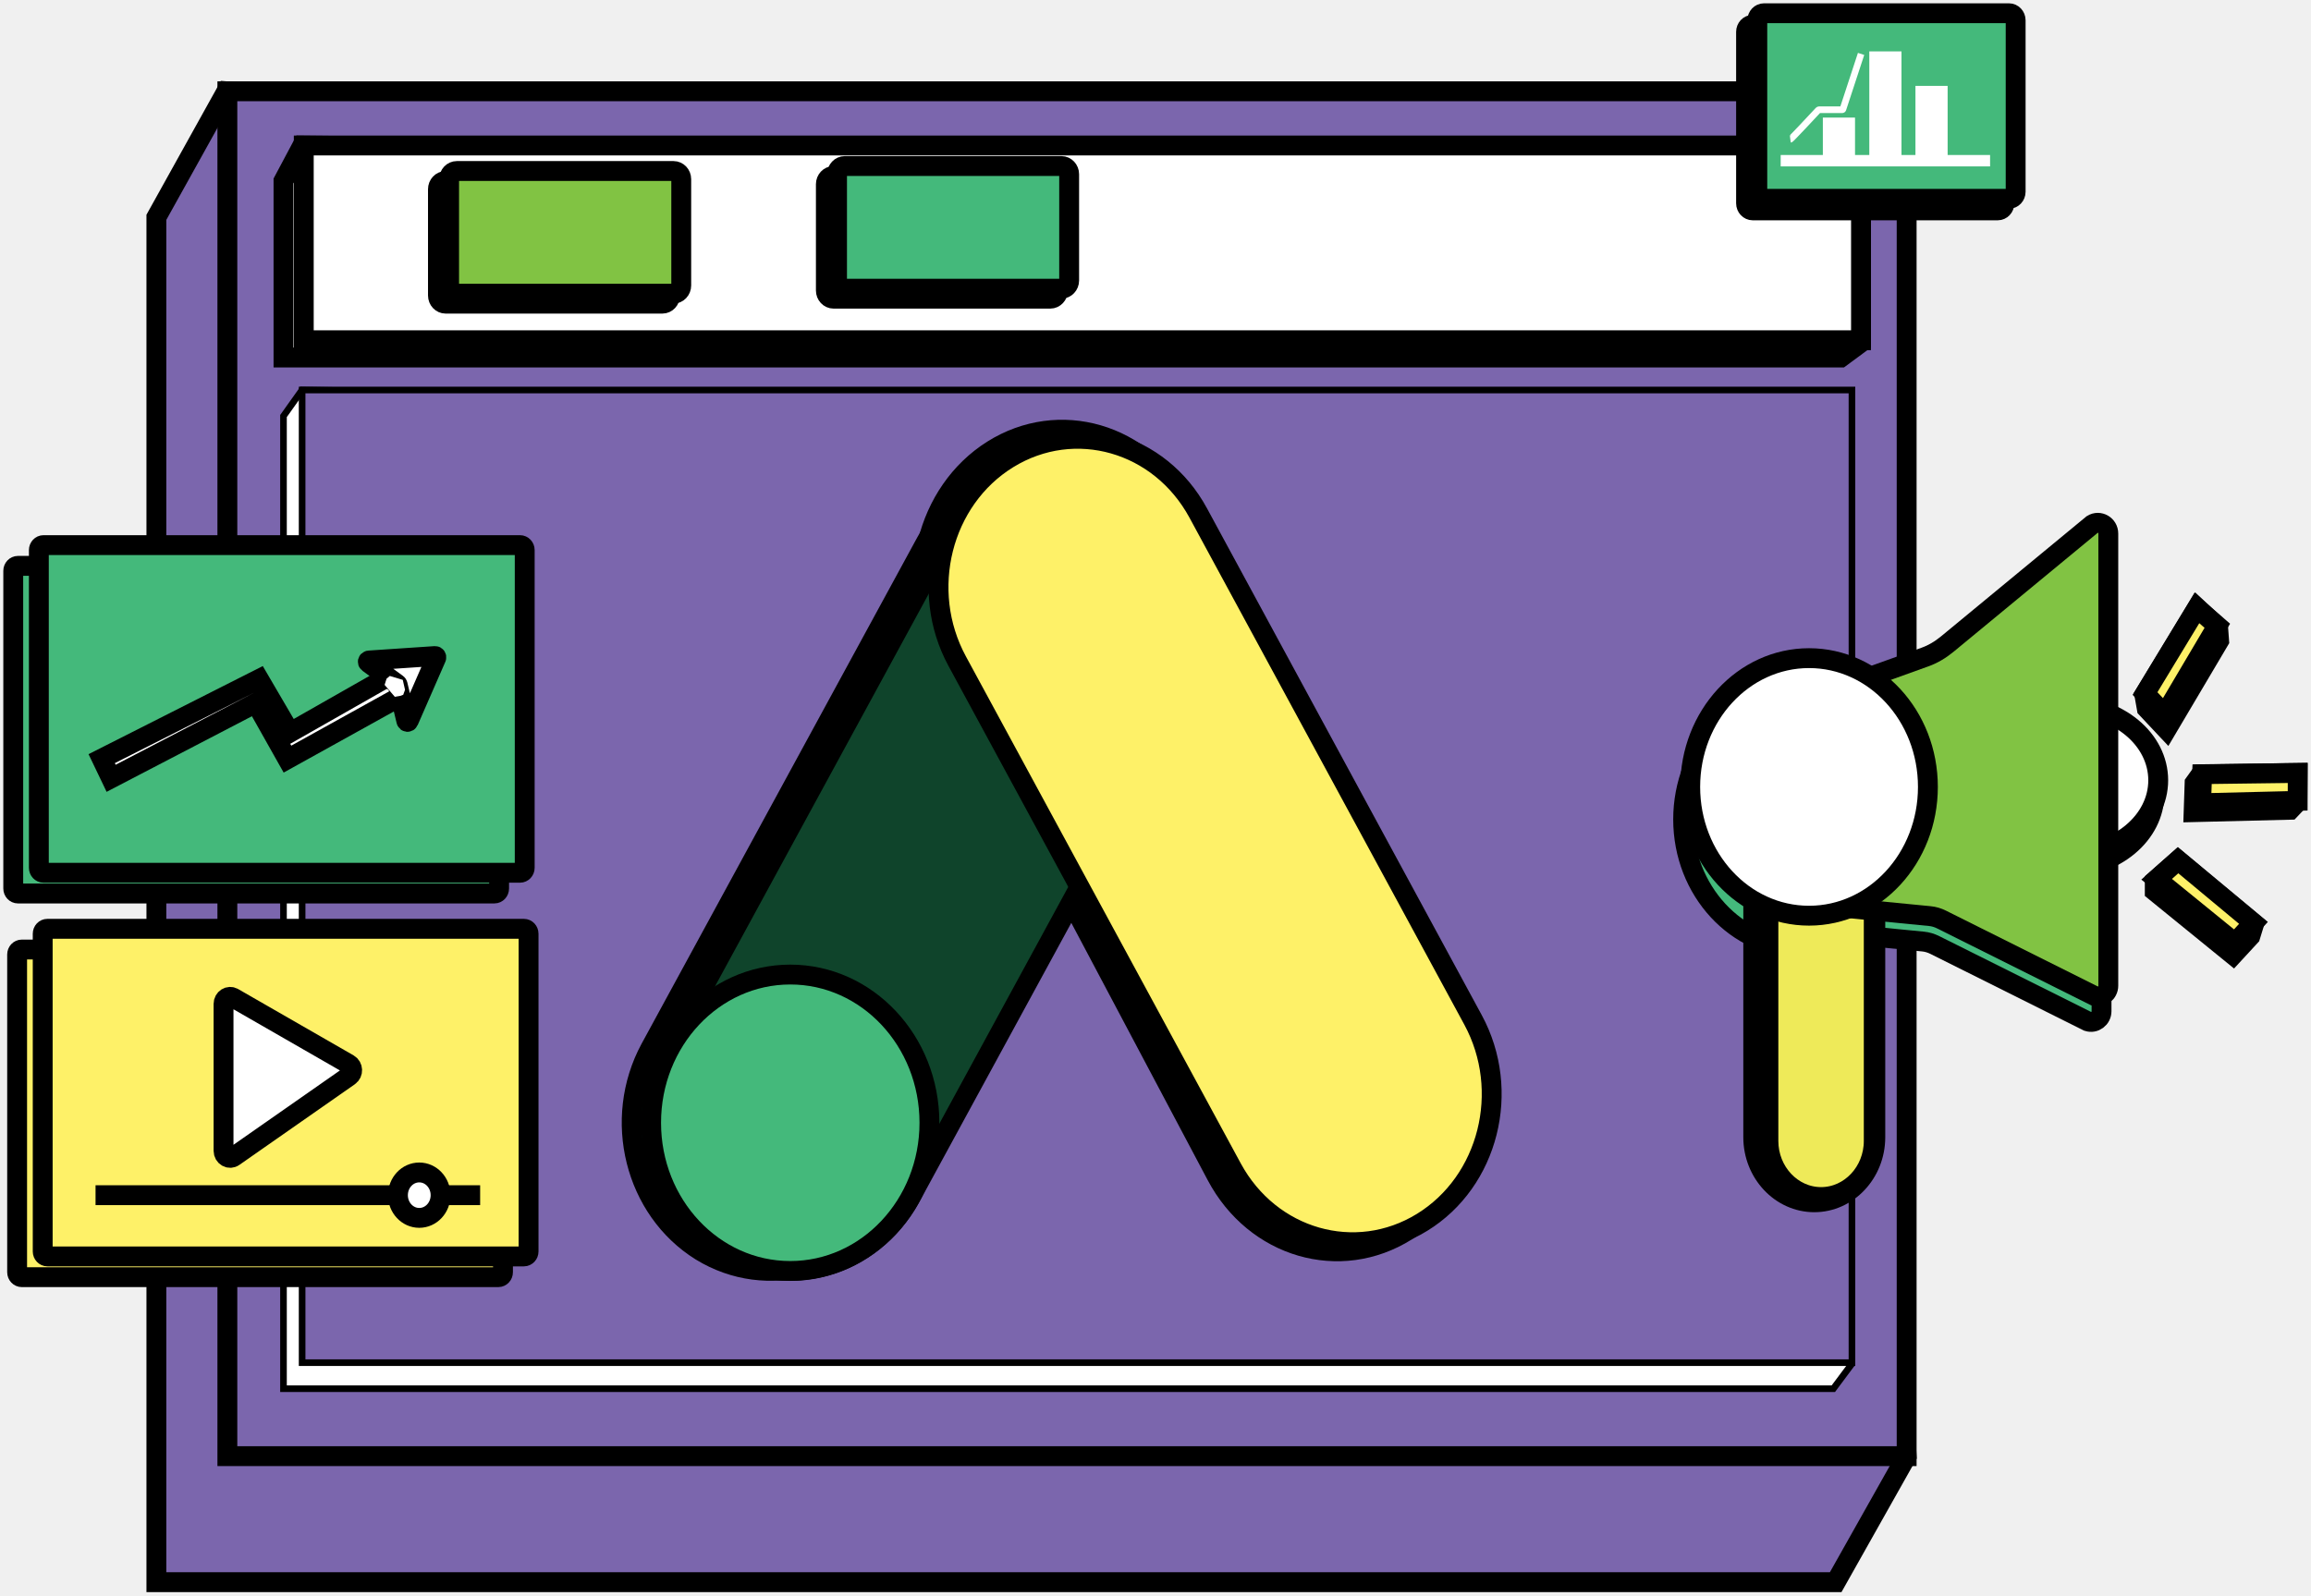
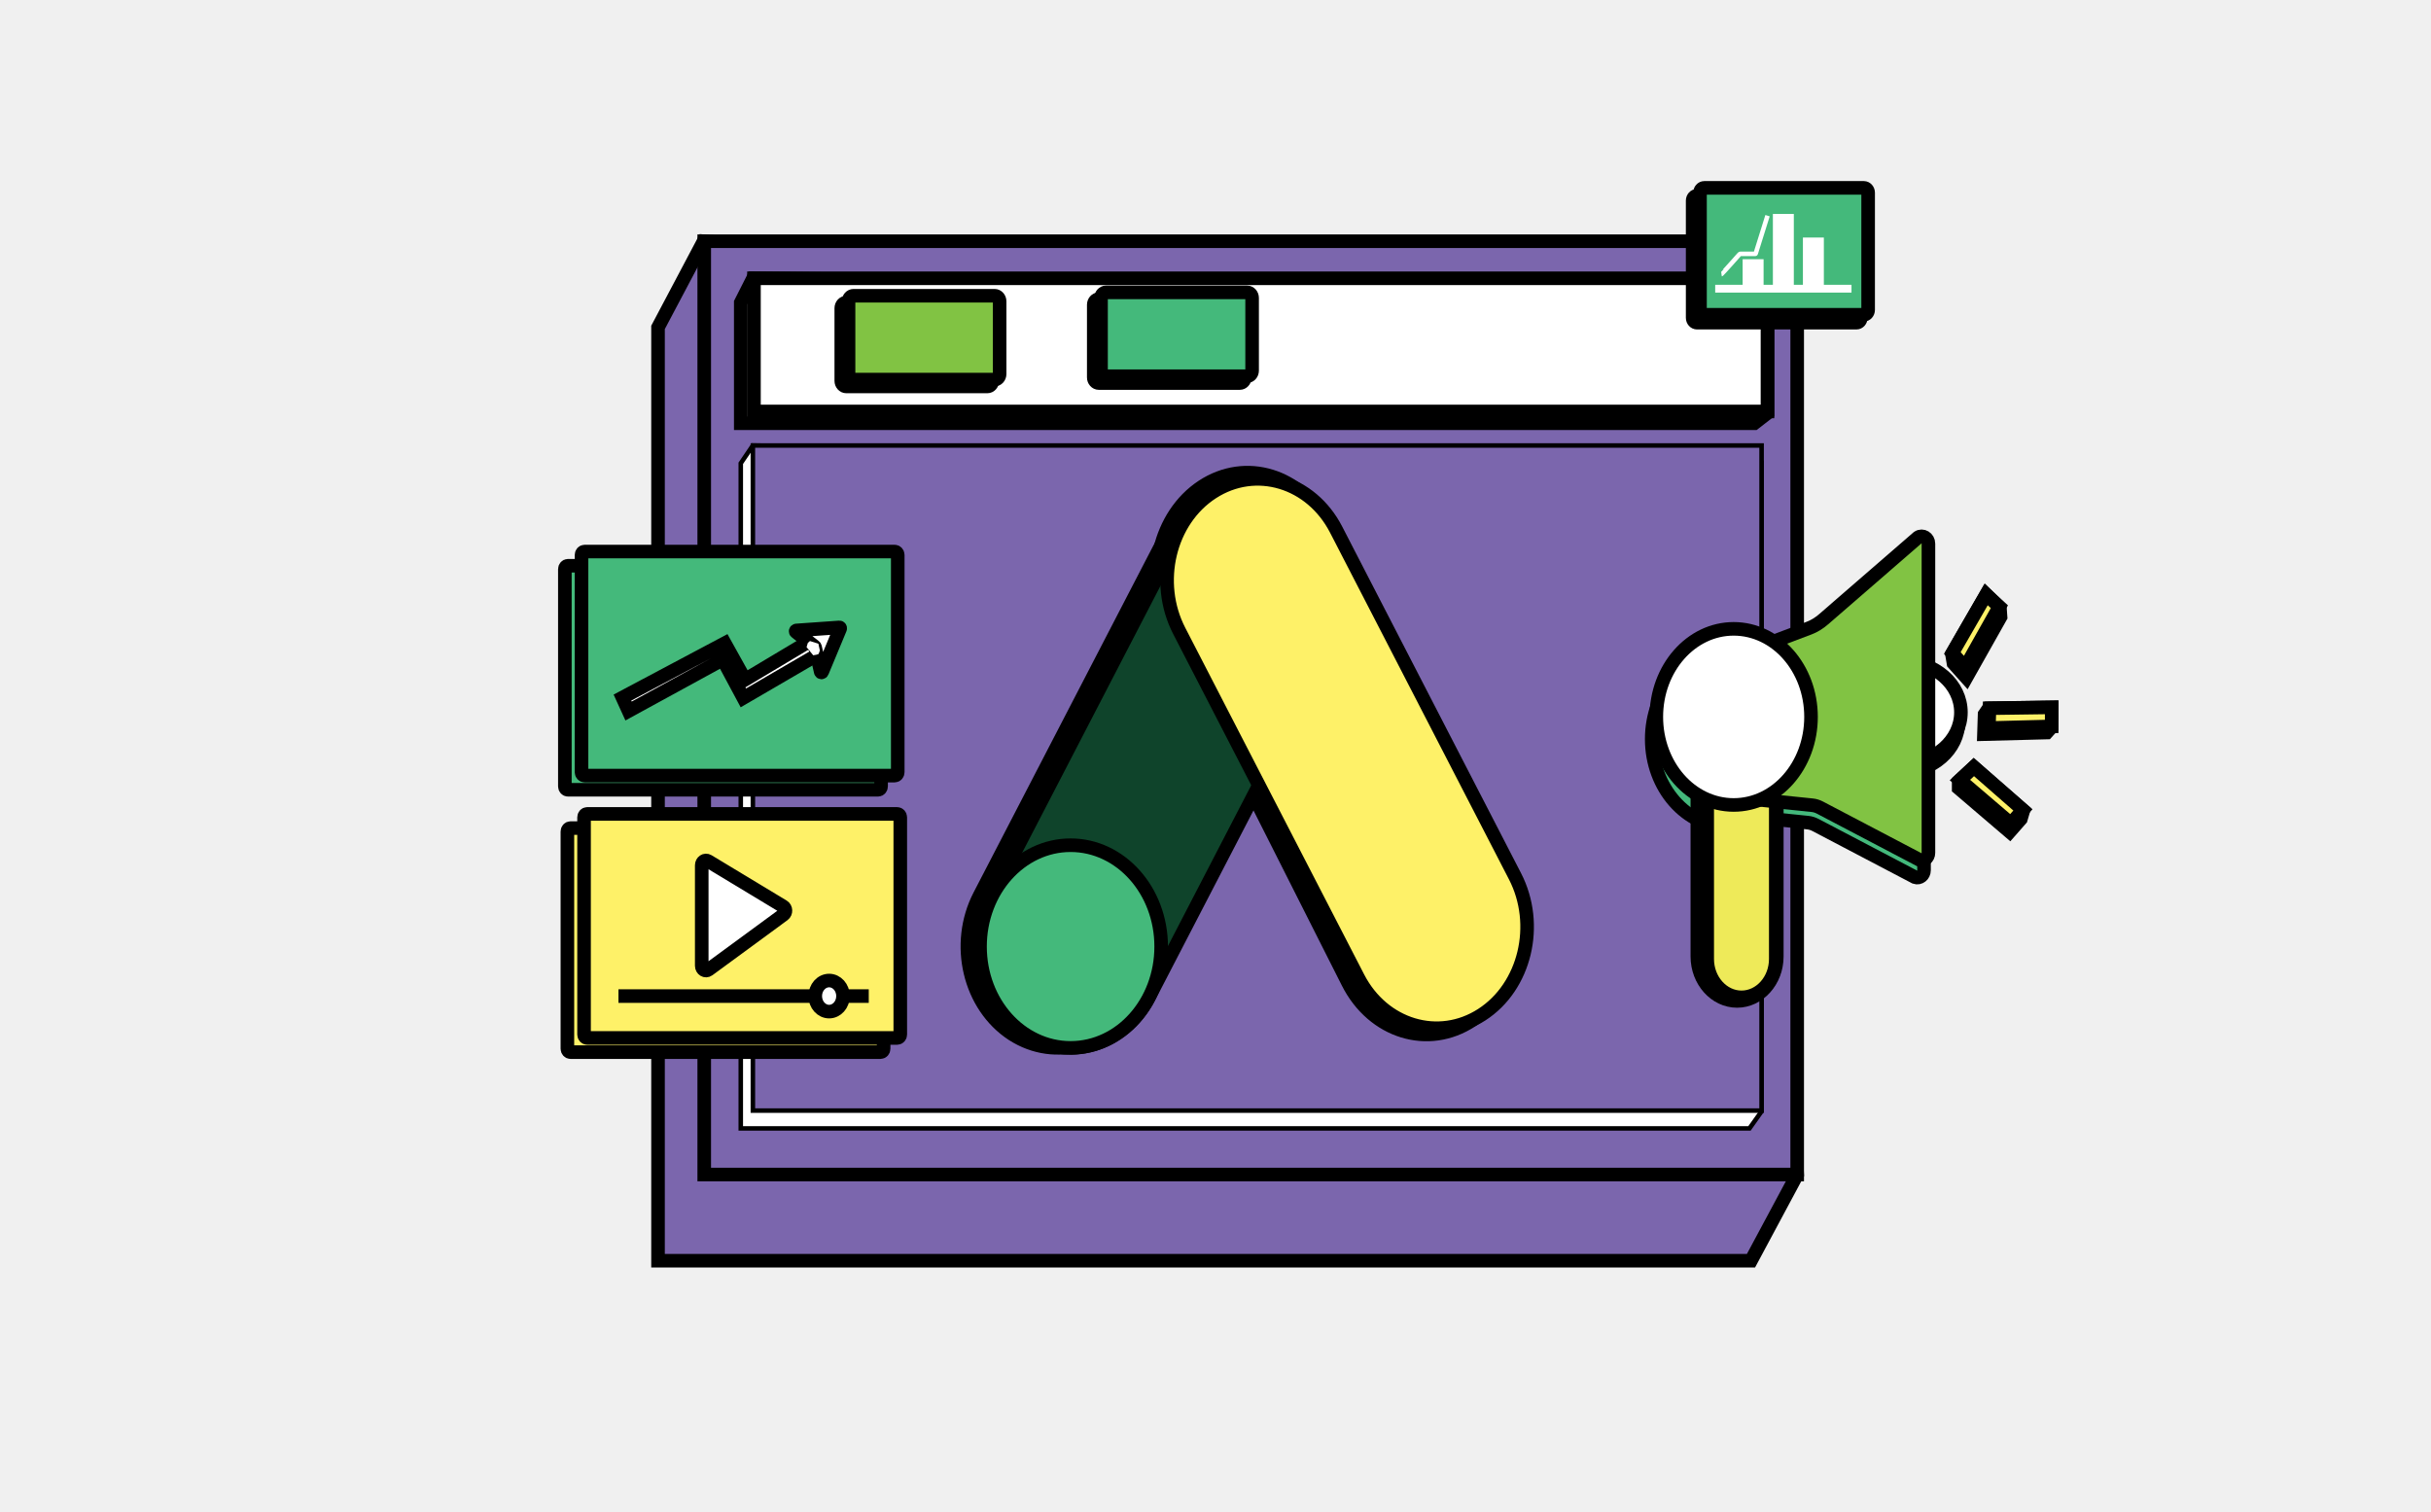
- <svg xmlns="http://www.w3.org/2000/svg" width="349" height="241" viewBox="0 0 349 241" fill="none">
-   <path d="M277.219 239.001H23.617V32.827L34.199 13.789L277.219 32.827L287.938 219.961L277.219 239.001Z" fill="#7B66AD" stroke="black" stroke-width="3" stroke-miterlimit="10" />
-   <path d="M287.936 13.789H34.336V219.963H287.936V13.789Z" fill="#7B66AD" stroke="black" stroke-width="3" stroke-miterlimit="10" />
-   <path d="M277.981 54.001H42.812V27.343L45.668 21.977L281.045 24.358V51.739L277.981 54.001Z" fill="white" stroke="black" stroke-width="3" stroke-miterlimit="10" />
-   <path d="M281.043 21.977H45.875V51.397H281.043V21.977Z" fill="white" stroke="black" stroke-width="3" stroke-miterlimit="10" />
-   <path d="M311.905 131.093C319.34 131.093 325.368 126.07 325.368 119.875C325.368 113.679 319.34 108.656 311.905 108.656C304.469 108.656 298.441 113.679 298.441 119.875C298.441 126.07 304.469 131.093 311.905 131.093Z" fill="#CECAA5" stroke="black" stroke-width="3" stroke-miterlimit="10" />
-   <path d="M276.865 209.775H42.812V62.845L45.61 58.914L279.662 62.738V206.022L276.865 209.775Z" fill="white" stroke="black" stroke-miterlimit="10" />
-   <path d="M279.677 58.914H45.625V205.841H279.677V58.914Z" fill="#7B66AD" stroke="black" stroke-miterlimit="10" />
-   <path d="M312.463 129.085C319.899 129.085 325.927 124.062 325.927 117.867C325.927 111.671 319.899 106.648 312.463 106.648C305.028 106.648 299 111.671 299 117.867C299 124.062 305.028 129.085 312.463 129.085Z" fill="white" stroke="black" stroke-width="3" stroke-miterlimit="10" />
-   <path d="M272.132 143.225C282.044 143.225 290.08 134.516 290.08 123.773C290.08 113.03 282.044 104.32 272.132 104.32C262.219 104.32 254.184 113.03 254.184 123.773C254.184 134.516 262.219 143.225 272.132 143.225Z" fill="#44B97C" stroke="black" stroke-width="3" stroke-miterlimit="10" />
-   <path d="M272.585 109.242L289.693 103.091C290.857 102.673 291.987 102.013 293.064 101.124L314.958 83.053C316.016 82.399 317.367 83.177 317.367 84.44V152.748C317.367 153.845 316.322 154.625 315.298 154.292L292.2 142.755C291.616 142.463 291.015 142.286 290.409 142.228L272.923 140.522C272.264 140.308 271.816 139.683 271.816 138.977V110.629C271.82 110.061 272.11 109.536 272.585 109.242Z" fill="#44B97C" stroke="black" stroke-width="3" stroke-miterlimit="10" />
-   <path d="M273.987 181.614C268.918 181.614 264.77 177.197 264.77 171.795V130.843C264.77 125.443 268.916 121.023 273.987 121.023C279.056 121.023 283.205 125.441 283.205 130.843V171.795C283.203 177.197 279.056 181.614 273.987 181.614Z" fill="#FCB136" stroke="black" stroke-width="3" stroke-miterlimit="10" />
-   <path d="M275.013 180.823C270.638 180.823 267.059 177.011 267.059 172.35V128.708C267.059 124.047 270.638 120.234 275.013 120.234C279.388 120.234 282.967 124.047 282.967 128.708V172.35C282.967 177.011 279.388 180.823 275.013 180.823Z" fill="#EEEA59" stroke="black" stroke-width="3" stroke-miterlimit="10" />
-   <path d="M273.609 105.398L290.717 99.247C291.88 98.829 293.01 98.17 294.088 97.281L315.982 79.209C317.039 78.556 318.39 79.334 318.39 80.596V148.904C318.39 150.001 317.346 150.781 316.321 150.448L293.224 138.911C292.64 138.619 292.039 138.442 291.433 138.384L273.946 136.678C273.287 136.464 272.84 135.84 272.84 135.133V106.785C272.843 106.219 273.134 105.692 273.609 105.398Z" fill="#81C343" stroke="black" stroke-width="3" stroke-miterlimit="10" />
-   <path d="M273.198 138.323C283.111 138.323 291.146 129.614 291.146 118.871C291.146 108.127 283.111 99.418 273.198 99.418C263.286 99.418 255.25 108.127 255.25 118.871C255.25 129.614 263.286 138.323 273.198 138.323Z" fill="white" stroke="black" stroke-width="3" stroke-miterlimit="10" />
-   <path d="M331.823 91.836L334.977 94.791L335.123 96.79L327.185 110.201L324.201 107.025L323.836 104.965L331.823 91.836Z" fill="#FEF168" stroke="black" stroke-width="3" stroke-miterlimit="10" />
-   <path d="M331.769 91.836L334.853 94.528L326.916 107.941L323.934 104.762L331.769 91.836Z" fill="#FEF168" stroke="black" stroke-width="3" stroke-miterlimit="10" />
-   <path d="M340.413 139.561L339.839 141.422L338.097 143.311L337.233 144.247L325.406 134.626V133.046L328.899 129.969L340.413 139.561Z" fill="#FEF168" stroke="black" stroke-width="3" stroke-miterlimit="10" />
-   <path d="M340.312 139.411L337.519 142.442L325.691 132.818L328.929 129.938L340.312 139.411Z" fill="#FEF168" stroke="black" stroke-width="3" stroke-miterlimit="10" />
-   <path d="M346.965 116.758L346.939 121.177L345.853 122.321L331.273 122.681L331.421 118.293L332.365 116.976L346.965 116.758Z" fill="#FEF168" stroke="black" stroke-width="3" stroke-miterlimit="10" />
-   <path d="M346.998 116.758L346.985 120.975L332.406 121.333L332.556 116.946L346.998 116.758Z" fill="#FEF168" stroke="black" stroke-width="3" stroke-miterlimit="10" />
-   <path d="M100.032 45.87H67.294C66.657 45.87 66.137 45.316 66.137 44.637V28.577C66.137 27.898 66.657 27.344 67.294 27.344H100.033C100.671 27.344 101.191 27.898 101.191 28.577V44.637C101.189 45.316 100.669 45.87 100.032 45.87Z" fill="#81C343" stroke="black" stroke-width="3" stroke-miterlimit="10" />
-   <path d="M101.721 44.359H68.982C68.345 44.359 67.824 43.804 67.824 43.125V27.065C67.824 26.386 68.345 25.832 68.982 25.832H101.721C102.358 25.832 102.879 26.386 102.879 27.065V43.125C102.879 43.804 102.358 44.359 101.721 44.359Z" fill="#81C343" stroke="black" stroke-width="3" stroke-miterlimit="10" />
-   <path d="M158.615 45.117H125.876C125.239 45.117 124.719 44.562 124.719 43.883V27.823C124.719 27.144 125.239 26.59 125.876 26.59H158.615C159.253 26.59 159.773 27.144 159.773 27.823V43.883C159.773 44.56 159.251 45.117 158.615 45.117Z" fill="#44B97B" stroke="black" stroke-width="3" stroke-miterlimit="10" />
-   <path d="M160.303 43.609H127.564C126.927 43.609 126.406 43.054 126.406 42.375V26.315C126.406 25.636 126.927 25.082 127.564 25.082H160.303C160.94 25.082 161.461 25.636 161.461 26.315V42.375C161.461 43.054 160.938 43.609 160.303 43.609Z" fill="#44B97B" stroke="black" stroke-width="3" stroke-miterlimit="10" />
-   <path d="M74.671 134.97H2.703C2.316 134.97 2 134.633 2 134.221V86.225C2 85.813 2.316 85.477 2.703 85.477H74.671C75.058 85.477 75.374 85.813 75.374 86.225V134.221C75.374 134.633 75.058 134.97 74.671 134.97Z" fill="#44B97B" stroke="black" stroke-width="3" stroke-miterlimit="10" />
-   <path d="M78.538 131.837H6.57C6.183 131.837 5.867 131.5 5.867 131.088V83.093C5.867 82.68 6.183 82.344 6.57 82.344H78.538C78.925 82.344 79.241 82.68 79.241 83.093V131.088C79.241 131.5 78.925 131.837 78.538 131.837Z" fill="#44B97B" stroke="black" stroke-width="3" stroke-miterlimit="10" />
-   <path d="M59.462 101.742L60.987 104.921L43.413 114.67L38.638 106.193L16.782 117.567L15.359 114.6L39.102 102.59L43.811 110.644L59.462 101.742Z" fill="white" stroke="black" stroke-width="3" stroke-miterlimit="10" />
-   <path d="M65.703 99.102L55.714 99.773C55.546 99.785 55.484 100.016 55.625 100.119L59.978 103.317C60.013 103.343 60.038 103.381 60.049 103.426L61.364 108.906C61.406 109.079 61.627 109.1 61.698 108.939L65.878 99.372C65.933 99.242 65.838 99.094 65.703 99.102Z" fill="white" stroke="black" stroke-width="3" stroke-miterlimit="10" />
-   <path d="M58.376 102.524L58.867 102.109L60.823 102.697L61.166 104.202L60.891 104.955L60.454 105.117L59.625 105.259L58.082 103.459L58.376 102.524Z" fill="white" />
-   <path d="M75.259 192.927H3.289C2.902 192.927 2.586 192.59 2.586 192.178V144.183C2.586 143.77 2.902 143.434 3.289 143.434H75.257C75.644 143.434 75.96 143.77 75.96 144.183V192.178C75.962 192.588 75.644 192.927 75.259 192.927Z" fill="#FEF168" stroke="black" stroke-width="3" stroke-miterlimit="10" />
-   <path d="M79.122 189.794H7.152C6.765 189.794 6.449 189.457 6.449 189.045V141.05C6.449 140.637 6.765 140.301 7.152 140.301H79.12C79.507 140.301 79.823 140.637 79.823 141.05V189.045C79.825 189.457 79.507 189.794 79.122 189.794Z" fill="#FEF168" stroke="black" stroke-width="3" stroke-miterlimit="10" />
-   <path d="M33.758 151.644V173.844C33.758 174.688 34.638 175.194 35.299 174.731L52.732 162.552C53.362 162.112 53.322 161.112 52.659 160.731L35.226 150.711C34.561 150.329 33.758 150.841 33.758 151.644Z" fill="white" stroke="black" stroke-width="3" stroke-miterlimit="10" />
-   <path d="M14.43 180.543H72.509" stroke="black" stroke-width="3" stroke-miterlimit="10" />
-   <path d="M63.315 183.972C65.094 183.972 66.536 182.436 66.536 180.541C66.536 178.646 65.094 177.109 63.315 177.109C61.536 177.109 60.094 178.646 60.094 180.541C60.094 182.436 61.536 183.972 63.315 183.972Z" fill="white" stroke="black" stroke-width="3" stroke-miterlimit="10" />
-   <path d="M301.696 31.779H264.686C264.135 31.779 263.684 31.299 263.684 30.711V4.814C263.684 4.227 264.135 3.746 264.686 3.746H301.696C302.248 3.746 302.699 4.227 302.699 4.814V30.711C302.699 31.299 302.248 31.779 301.696 31.779Z" fill="#44B97B" stroke="black" stroke-width="3" stroke-miterlimit="10" />
-   <path d="M144.705 75.809C142.756 77.503 141.111 79.559 139.849 81.878L98.21 158.377C92.425 169.078 95.838 182.747 105.848 188.974C115.893 195.137 128.725 191.501 134.57 180.837L170.36 115.087C162.465 103.011 150.944 85.397 144.705 75.809Z" fill="#0F442B" stroke="black" stroke-width="3" stroke-miterlimit="10" />
-   <path d="M212.415 185.951C202.364 192.273 189.511 188.521 183.708 177.571L142.202 99.255C136.399 88.305 139.843 74.303 149.893 67.981C159.944 61.659 172.797 65.411 178.6 76.361L220.106 154.677C225.911 165.627 222.467 179.629 212.415 185.951Z" fill="#FEF168" stroke="black" stroke-width="3" stroke-miterlimit="10" />
-   <path d="M147.658 75.809C145.709 77.503 144.064 79.559 142.802 81.878L101.163 158.377C95.378 169.078 98.791 182.747 108.802 188.974C118.847 195.137 131.678 191.501 137.523 180.837L173.314 115.087C165.416 103.011 153.897 85.397 147.658 75.809Z" fill="#0F442B" stroke="black" stroke-width="3" stroke-miterlimit="10" />
-   <path d="M119.344 191.991C130.951 191.991 140.36 181.967 140.36 169.603C140.36 157.238 130.951 147.215 119.344 147.215C107.737 147.215 98.328 157.238 98.328 169.603C98.328 181.967 107.737 191.991 119.344 191.991Z" fill="#44B97B" stroke="black" stroke-width="3" stroke-miterlimit="10" />
-   <path d="M214.762 184.644C204.712 190.826 191.858 187.157 186.055 176.45L144.549 99.87C138.746 89.163 142.19 75.47 152.241 69.288C162.291 63.106 175.145 66.775 180.948 77.482L222.454 154.063C228.257 164.771 224.813 178.462 214.762 184.644Z" fill="#FEF168" stroke="black" stroke-width="3" stroke-miterlimit="10" />
-   <path d="M303.395 30.033H266.385C265.834 30.033 265.383 29.553 265.383 28.965V3.068C265.383 2.48 265.834 2 266.385 2H303.395C303.947 2 304.398 2.48 304.398 3.068V28.965C304.398 29.553 303.947 30.033 303.395 30.033Z" fill="#44B97B" stroke="black" stroke-width="3" stroke-miterlimit="10" />
-   <path d="M280.14 17.762H275.281V24.329H280.14V17.762Z" fill="white" />
-   <path d="M287.156 7.762H282.297V24.75H287.156V7.762Z" fill="white" />
-   <path d="M294.125 12.973H289.266V24.452H294.125V12.973Z" fill="white" />
-   <path d="M300.537 23.414H268.914V25.136H300.537V23.414Z" fill="white" />
-   <path d="M270.371 21.049C270.488 21.034 274.107 17.145 274.587 16.63C274.622 16.593 274.668 16.573 274.717 16.573H278.227C278.263 16.573 278.296 16.548 278.309 16.511L281.055 8.145" stroke="white" stroke-miterlimit="10" />
+ <svg xmlns="http://www.w3.org/2000/svg" width="537" height="334" viewBox="0 0 537 334" fill="none">
+   <path d="M386.788 278.501H145.355V72.327L155.43 53.289L386.788 72.327L396.993 259.461L386.788 278.501Z" fill="#7B66AD" stroke="black" stroke-width="3" stroke-miterlimit="10" />
+   <path d="M396.994 53.289H155.562V259.463H396.994V53.289Z" fill="#7B66AD" stroke="black" stroke-width="3" stroke-miterlimit="10" />
+   <path d="M387.516 93.501H163.633V66.844L166.352 61.477L390.433 63.858V91.239L387.516 93.501Z" fill="white" stroke="black" stroke-width="3" stroke-miterlimit="10" />
+   <path d="M390.43 61.477H166.547V90.897H390.43V61.477Z" fill="white" stroke="black" stroke-width="3" stroke-miterlimit="10" />
+   <path d="M419.81 170.593C426.888 170.593 432.627 165.57 432.627 159.375C432.627 153.179 426.888 148.156 419.81 148.156C412.731 148.156 406.992 153.179 406.992 159.375C406.992 165.57 412.731 170.593 419.81 170.593Z" fill="#CECAA5" stroke="black" stroke-width="3" stroke-miterlimit="10" />
+   <path d="M386.454 249.275H163.633V102.345L166.296 98.414L389.117 102.238V245.522L386.454 249.275Z" fill="white" stroke="black" stroke-miterlimit="10" />
+   <path d="M389.13 98.414H166.309V245.341H389.13V98.414Z" fill="#7B66AD" stroke="black" stroke-miterlimit="10" />
+   <path d="M420.345 168.585C427.424 168.585 433.162 163.562 433.162 157.367C433.162 151.171 427.424 146.148 420.345 146.148C413.266 146.148 407.527 151.171 407.527 157.367C407.527 163.562 413.266 168.585 420.345 168.585Z" fill="white" stroke="black" stroke-width="3" stroke-miterlimit="10" />
+   <path d="M381.946 182.725C391.383 182.725 399.033 174.016 399.033 163.273C399.033 152.53 391.383 143.82 381.946 143.82C372.509 143.82 364.859 152.53 364.859 163.273C364.859 174.016 372.509 182.725 381.946 182.725Z" fill="#44B97C" stroke="black" stroke-width="3" stroke-miterlimit="10" />
+   <path d="M382.38 148.742L398.668 142.591C399.775 142.173 400.851 141.513 401.877 140.624L422.72 122.553C423.727 121.899 425.013 122.677 425.013 123.94V192.248C425.013 193.345 424.019 194.125 423.044 193.792L401.054 182.255C400.498 181.963 399.926 181.786 399.349 181.728L382.702 180.022C382.074 179.808 381.648 179.183 381.648 178.477V150.129C381.652 149.561 381.928 149.036 382.38 148.742Z" fill="#44B97C" stroke="black" stroke-width="3" stroke-miterlimit="10" />
+   <path d="M383.713 221.114C378.887 221.114 374.938 216.697 374.938 211.295V170.343C374.938 164.943 378.885 160.523 383.713 160.523C388.539 160.523 392.489 164.941 392.489 170.343V211.295C392.487 216.697 388.539 221.114 383.713 221.114Z" fill="#FCB136" stroke="black" stroke-width="3" stroke-miterlimit="10" />
+   <path d="M384.69 220.323C380.524 220.323 377.117 216.511 377.117 211.85V168.208C377.117 163.547 380.524 159.734 384.69 159.734C388.855 159.734 392.262 163.547 392.262 168.208V211.85C392.262 216.511 388.855 220.323 384.69 220.323Z" fill="#EEEA59" stroke="black" stroke-width="3" stroke-miterlimit="10" />
+   <path d="M383.353 144.898L399.64 138.747C400.748 138.329 401.824 137.67 402.849 136.781L423.693 118.709C424.699 118.056 425.986 118.834 425.986 120.096V188.404C425.986 189.501 424.992 190.281 424.016 189.948L402.027 178.411C401.471 178.119 400.899 177.942 400.322 177.884L383.675 176.178C383.047 175.964 382.621 175.34 382.621 174.633V146.285C382.625 145.719 382.901 145.192 383.353 144.898Z" fill="#81C343" stroke="black" stroke-width="3" stroke-miterlimit="10" />
+   <path d="M382.962 177.823C392.399 177.823 400.049 169.114 400.049 158.371C400.049 147.627 392.399 138.918 382.962 138.918C373.525 138.918 365.875 147.627 365.875 158.371C365.875 169.114 373.525 177.823 382.962 177.823Z" fill="white" stroke="black" stroke-width="3" stroke-miterlimit="10" />
+   <path d="M438.776 131.336L441.778 134.291L441.917 136.291L434.36 149.701L431.52 146.525L431.172 144.465L438.776 131.336Z" fill="#FEF168" stroke="black" stroke-width="3" stroke-miterlimit="10" />
+   <path d="M438.721 131.336L441.657 134.028L434.101 147.441L431.262 144.262L438.721 131.336Z" fill="#FEF168" stroke="black" stroke-width="3" stroke-miterlimit="10" />
+   <path d="M446.95 179.061L446.404 180.922L444.746 182.811L443.924 183.747L432.664 174.126V172.546L435.99 169.469L446.95 179.061Z" fill="#FEF168" stroke="black" stroke-width="3" stroke-miterlimit="10" />
+   <path d="M446.857 178.911L444.197 181.942L432.938 172.318L436.02 169.438L446.857 178.911Z" fill="#FEF168" stroke="black" stroke-width="3" stroke-miterlimit="10" />
+   <path d="M453.188 156.258L453.164 160.677L452.13 161.821L438.25 162.181L438.391 157.793L439.29 156.476L453.188 156.258Z" fill="#FEF168" stroke="black" stroke-width="3" stroke-miterlimit="10" />
+   <path d="M453.22 156.258L453.208 160.475L439.328 160.833L439.471 156.446L453.22 156.258Z" fill="#FEF168" stroke="black" stroke-width="3" stroke-miterlimit="10" />
+   <path d="M218.104 85.37H186.938C186.331 85.37 185.836 84.816 185.836 84.137V68.077C185.836 67.398 186.331 66.844 186.938 66.844H218.106C218.713 66.844 219.208 67.398 219.208 68.077V84.137C219.207 84.816 218.711 85.37 218.104 85.37Z" fill="#81C343" stroke="black" stroke-width="3" stroke-miterlimit="10" />
+   <path d="M219.712 83.859H188.544C187.937 83.859 187.441 83.304 187.441 82.625V66.565C187.441 65.886 187.937 65.332 188.544 65.332H219.712C220.318 65.332 220.814 65.886 220.814 66.565V82.625C220.814 83.304 220.318 83.859 219.712 83.859Z" fill="#81C343" stroke="black" stroke-width="3" stroke-miterlimit="10" />
+   <path d="M273.88 84.617H242.712C242.105 84.617 241.609 84.062 241.609 83.383V67.323C241.609 66.644 242.105 66.09 242.712 66.09H273.88C274.486 66.09 274.982 66.644 274.982 67.323V83.383C274.982 84.06 274.485 84.617 273.88 84.617Z" fill="#44B97B" stroke="black" stroke-width="3" stroke-miterlimit="10" />
+   <path d="M275.485 83.109H244.317C243.71 83.109 243.215 82.554 243.215 81.875V65.815C243.215 65.136 243.71 64.582 244.317 64.582H275.485C276.092 64.582 276.587 65.136 276.587 65.815V81.875C276.587 82.554 276.09 83.109 275.485 83.109Z" fill="#44B97B" stroke="black" stroke-width="3" stroke-miterlimit="10" />
+   <path d="M193.961 174.47H125.447C125.078 174.47 124.777 174.133 124.777 173.721V125.725C124.777 125.313 125.078 124.977 125.447 124.977H193.961C194.33 124.977 194.63 125.313 194.63 125.725V173.721C194.63 174.133 194.33 174.47 193.961 174.47Z" fill="#44B97B" stroke="black" stroke-width="3" stroke-miterlimit="10" />
+   <path d="M197.641 171.337H129.126C128.758 171.337 128.457 171 128.457 170.588V122.593C128.457 122.18 128.758 121.844 129.126 121.844H197.641C198.009 121.844 198.31 122.18 198.31 122.593V170.588C198.31 171 198.009 171.337 197.641 171.337Z" fill="#44B97B" stroke="black" stroke-width="3" stroke-miterlimit="10" />
+   <path d="M179.482 141.242L180.934 144.421L164.203 154.17L159.657 145.693L138.85 157.067L137.496 154.1L160.099 142.09L164.582 150.144L179.482 141.242Z" fill="white" stroke="black" stroke-width="3" stroke-miterlimit="10" />
+   <path d="M185.422 138.602L175.913 139.273C175.753 139.285 175.694 139.516 175.828 139.619L179.972 142.817C180.005 142.843 180.03 142.881 180.04 142.926L181.292 148.406C181.332 148.579 181.542 148.6 181.61 148.439L185.589 138.872C185.641 138.742 185.551 138.594 185.422 138.602Z" fill="white" stroke="black" stroke-width="3" stroke-miterlimit="10" />
+   <path d="M178.448 142.024L178.915 141.609L180.777 142.197L181.104 143.702L180.842 144.455L180.426 144.617L179.637 144.759L178.168 142.959L178.448 142.024Z" fill="white" />
+   <path d="M194.521 232.427H126.005C125.637 232.427 125.336 232.09 125.336 231.678V183.683C125.336 183.27 125.637 182.934 126.005 182.934H194.52C194.888 182.934 195.189 183.27 195.189 183.683V231.678C195.191 232.088 194.888 232.427 194.521 232.427Z" fill="#FEF168" stroke="black" stroke-width="3" stroke-miterlimit="10" />
+   <path d="M198.201 229.294H129.685C129.316 229.294 129.016 228.957 129.016 228.545V180.55C129.016 180.137 129.316 179.801 129.685 179.801H198.199C198.568 179.801 198.869 180.137 198.869 180.55V228.545C198.87 228.957 198.568 229.294 198.201 229.294Z" fill="#FEF168" stroke="black" stroke-width="3" stroke-miterlimit="10" />
+   <path d="M155.012 191.144V213.344C155.012 214.188 155.85 214.694 156.479 214.231L173.076 202.052C173.675 201.612 173.637 200.612 173.006 200.231L156.409 190.211C155.777 189.829 155.012 190.341 155.012 191.144Z" fill="white" stroke="black" stroke-width="3" stroke-miterlimit="10" />
+   <path d="M136.613 220.043H191.905" stroke="black" stroke-width="3" stroke-miterlimit="10" />
+   <path d="M183.153 223.472C184.846 223.472 186.219 221.936 186.219 220.041C186.219 218.146 184.846 216.609 183.153 216.609C181.459 216.609 180.086 218.146 180.086 220.041C180.086 221.936 181.459 223.472 183.153 223.472Z" fill="white" stroke="black" stroke-width="3" stroke-miterlimit="10" />
+   <path d="M410.091 71.279H374.857C374.332 71.279 373.902 70.799 373.902 70.211V44.314C373.902 43.727 374.332 43.246 374.857 43.246H410.091C410.616 43.246 411.045 43.727 411.045 44.314V70.211C411.045 70.799 410.616 71.279 410.091 71.279Z" fill="#44B97B" stroke="black" stroke-width="3" stroke-miterlimit="10" />
+   <path d="M260.635 115.309C258.781 117.003 257.214 119.059 256.013 121.378L216.372 197.877C210.865 208.578 214.114 222.247 223.644 228.474C233.207 234.637 245.423 231.001 250.987 220.337L285.06 154.587C277.543 142.511 266.576 124.897 260.635 115.309Z" fill="#0F442B" stroke="black" stroke-width="3" stroke-miterlimit="10" />
+   <path d="M325.094 225.451C315.526 231.773 303.289 228.021 297.764 217.071L258.25 138.755C252.725 127.805 256.004 113.803 265.572 107.481C275.141 101.159 287.377 104.911 292.902 115.861L332.416 194.177C337.943 205.127 334.664 219.129 325.094 225.451Z" fill="#FEF168" stroke="black" stroke-width="3" stroke-miterlimit="10" />
+   <path d="M263.444 115.309C261.589 117.003 260.023 119.059 258.822 121.378L219.18 197.877C213.673 208.578 216.922 222.247 226.452 228.474C236.015 234.637 248.231 231.001 253.796 220.337L287.869 154.587C280.35 142.511 269.384 124.897 263.444 115.309Z" fill="#0F442B" stroke="black" stroke-width="3" stroke-miterlimit="10" />
+   <path d="M236.492 231.491C247.542 231.491 256.499 221.467 256.499 209.103C256.499 196.738 247.542 186.715 236.492 186.715C225.442 186.715 216.484 196.738 216.484 209.103C216.484 221.467 225.442 231.491 236.492 231.491Z" fill="#44B97B" stroke="black" stroke-width="3" stroke-miterlimit="10" />
+   <path d="M327.332 224.144C317.764 230.326 305.527 226.657 300.003 215.95L260.488 139.37C254.964 128.663 258.242 114.97 267.811 108.788C277.379 102.606 289.616 106.275 295.14 116.982L334.654 193.563C340.179 204.271 336.9 217.962 327.332 224.144Z" fill="#FEF168" stroke="black" stroke-width="3" stroke-miterlimit="10" />
+   <path d="M411.712 69.533H376.478C375.953 69.533 375.523 69.053 375.523 68.465V42.568C375.523 41.98 375.953 41.5 376.478 41.5H411.712C412.237 41.5 412.666 41.98 412.666 42.568V68.465C412.666 69.053 412.237 69.533 411.712 69.533Z" fill="#44B97B" stroke="black" stroke-width="3" stroke-miterlimit="10" />
+   <path d="M389.571 57.262H384.945V63.829H389.571V57.262Z" fill="white" />
+   <path d="M396.251 47.262H391.625V64.25H396.251V47.262Z" fill="white" />
+   <path d="M402.884 52.473H398.258V63.952H402.884V52.473Z" fill="white" />
+   <path d="M408.989 62.914H378.883V64.636H408.989V62.914Z" fill="white" />
+   <path d="M380.27 60.549C380.381 60.534 383.826 56.645 384.284 56.13C384.317 56.093 384.36 56.073 384.407 56.073H387.748C387.783 56.073 387.814 56.048 387.826 56.011L390.441 47.645" stroke="white" stroke-miterlimit="10" />
</svg>
